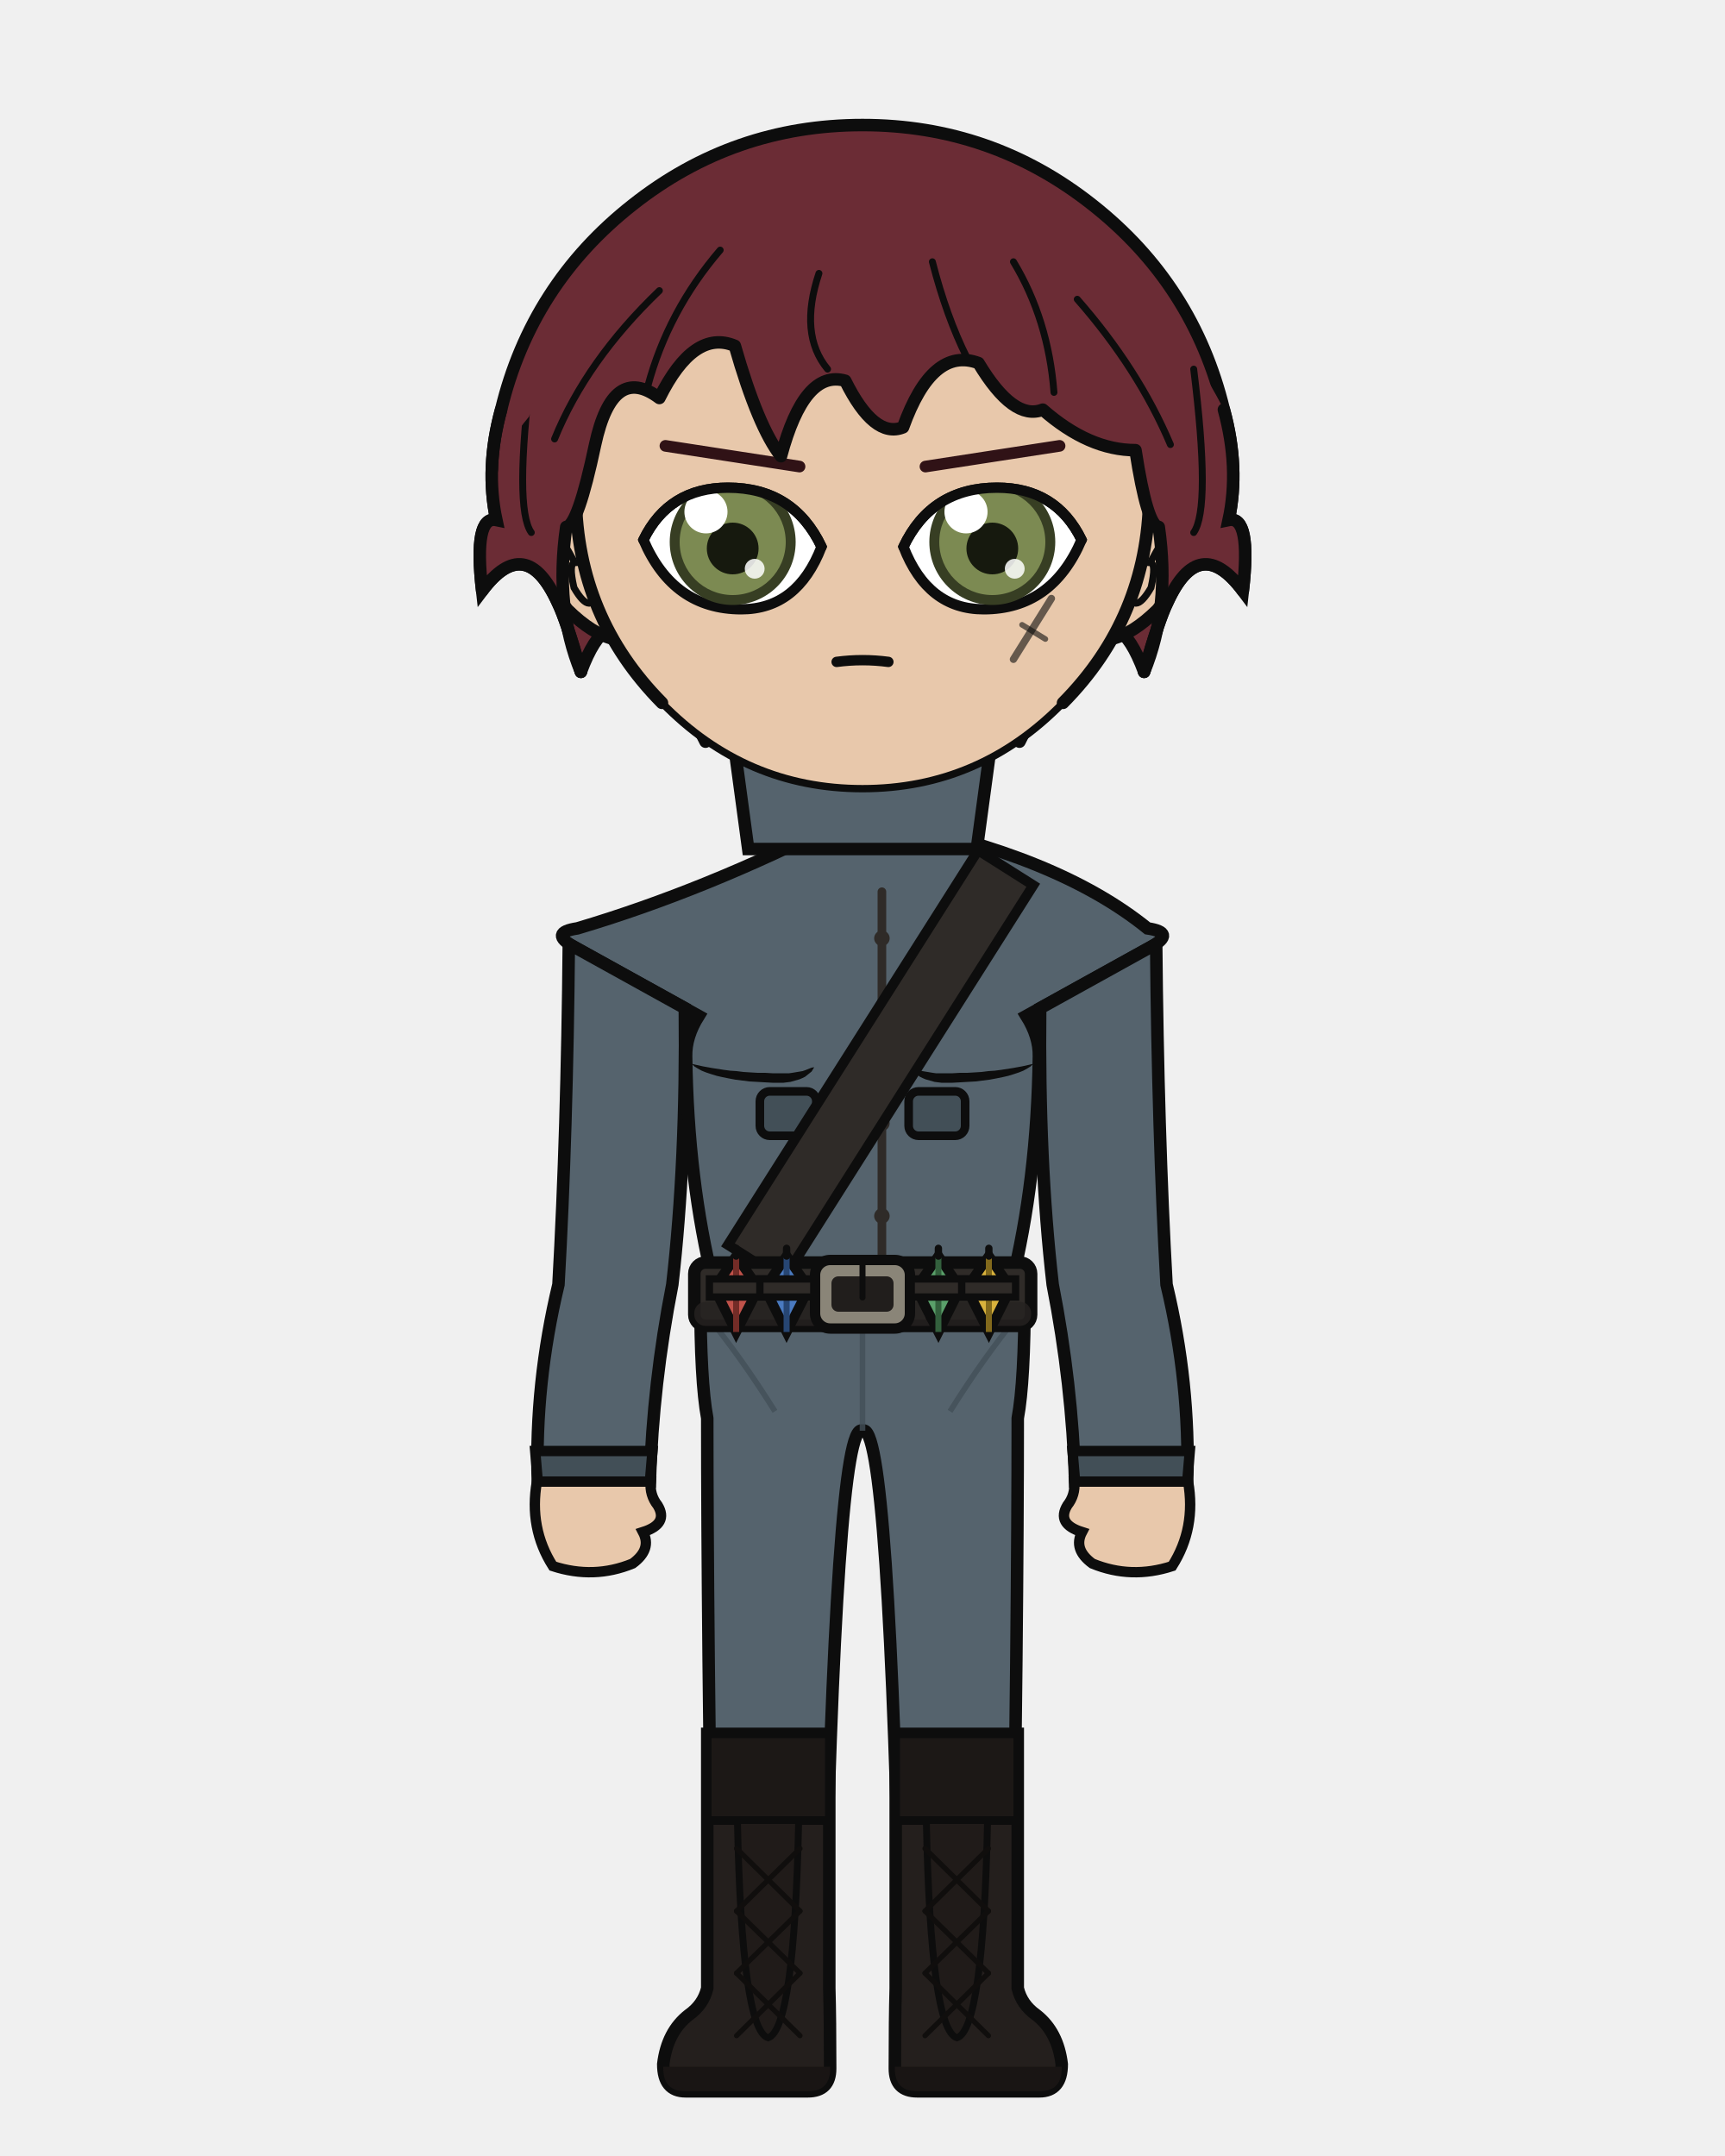
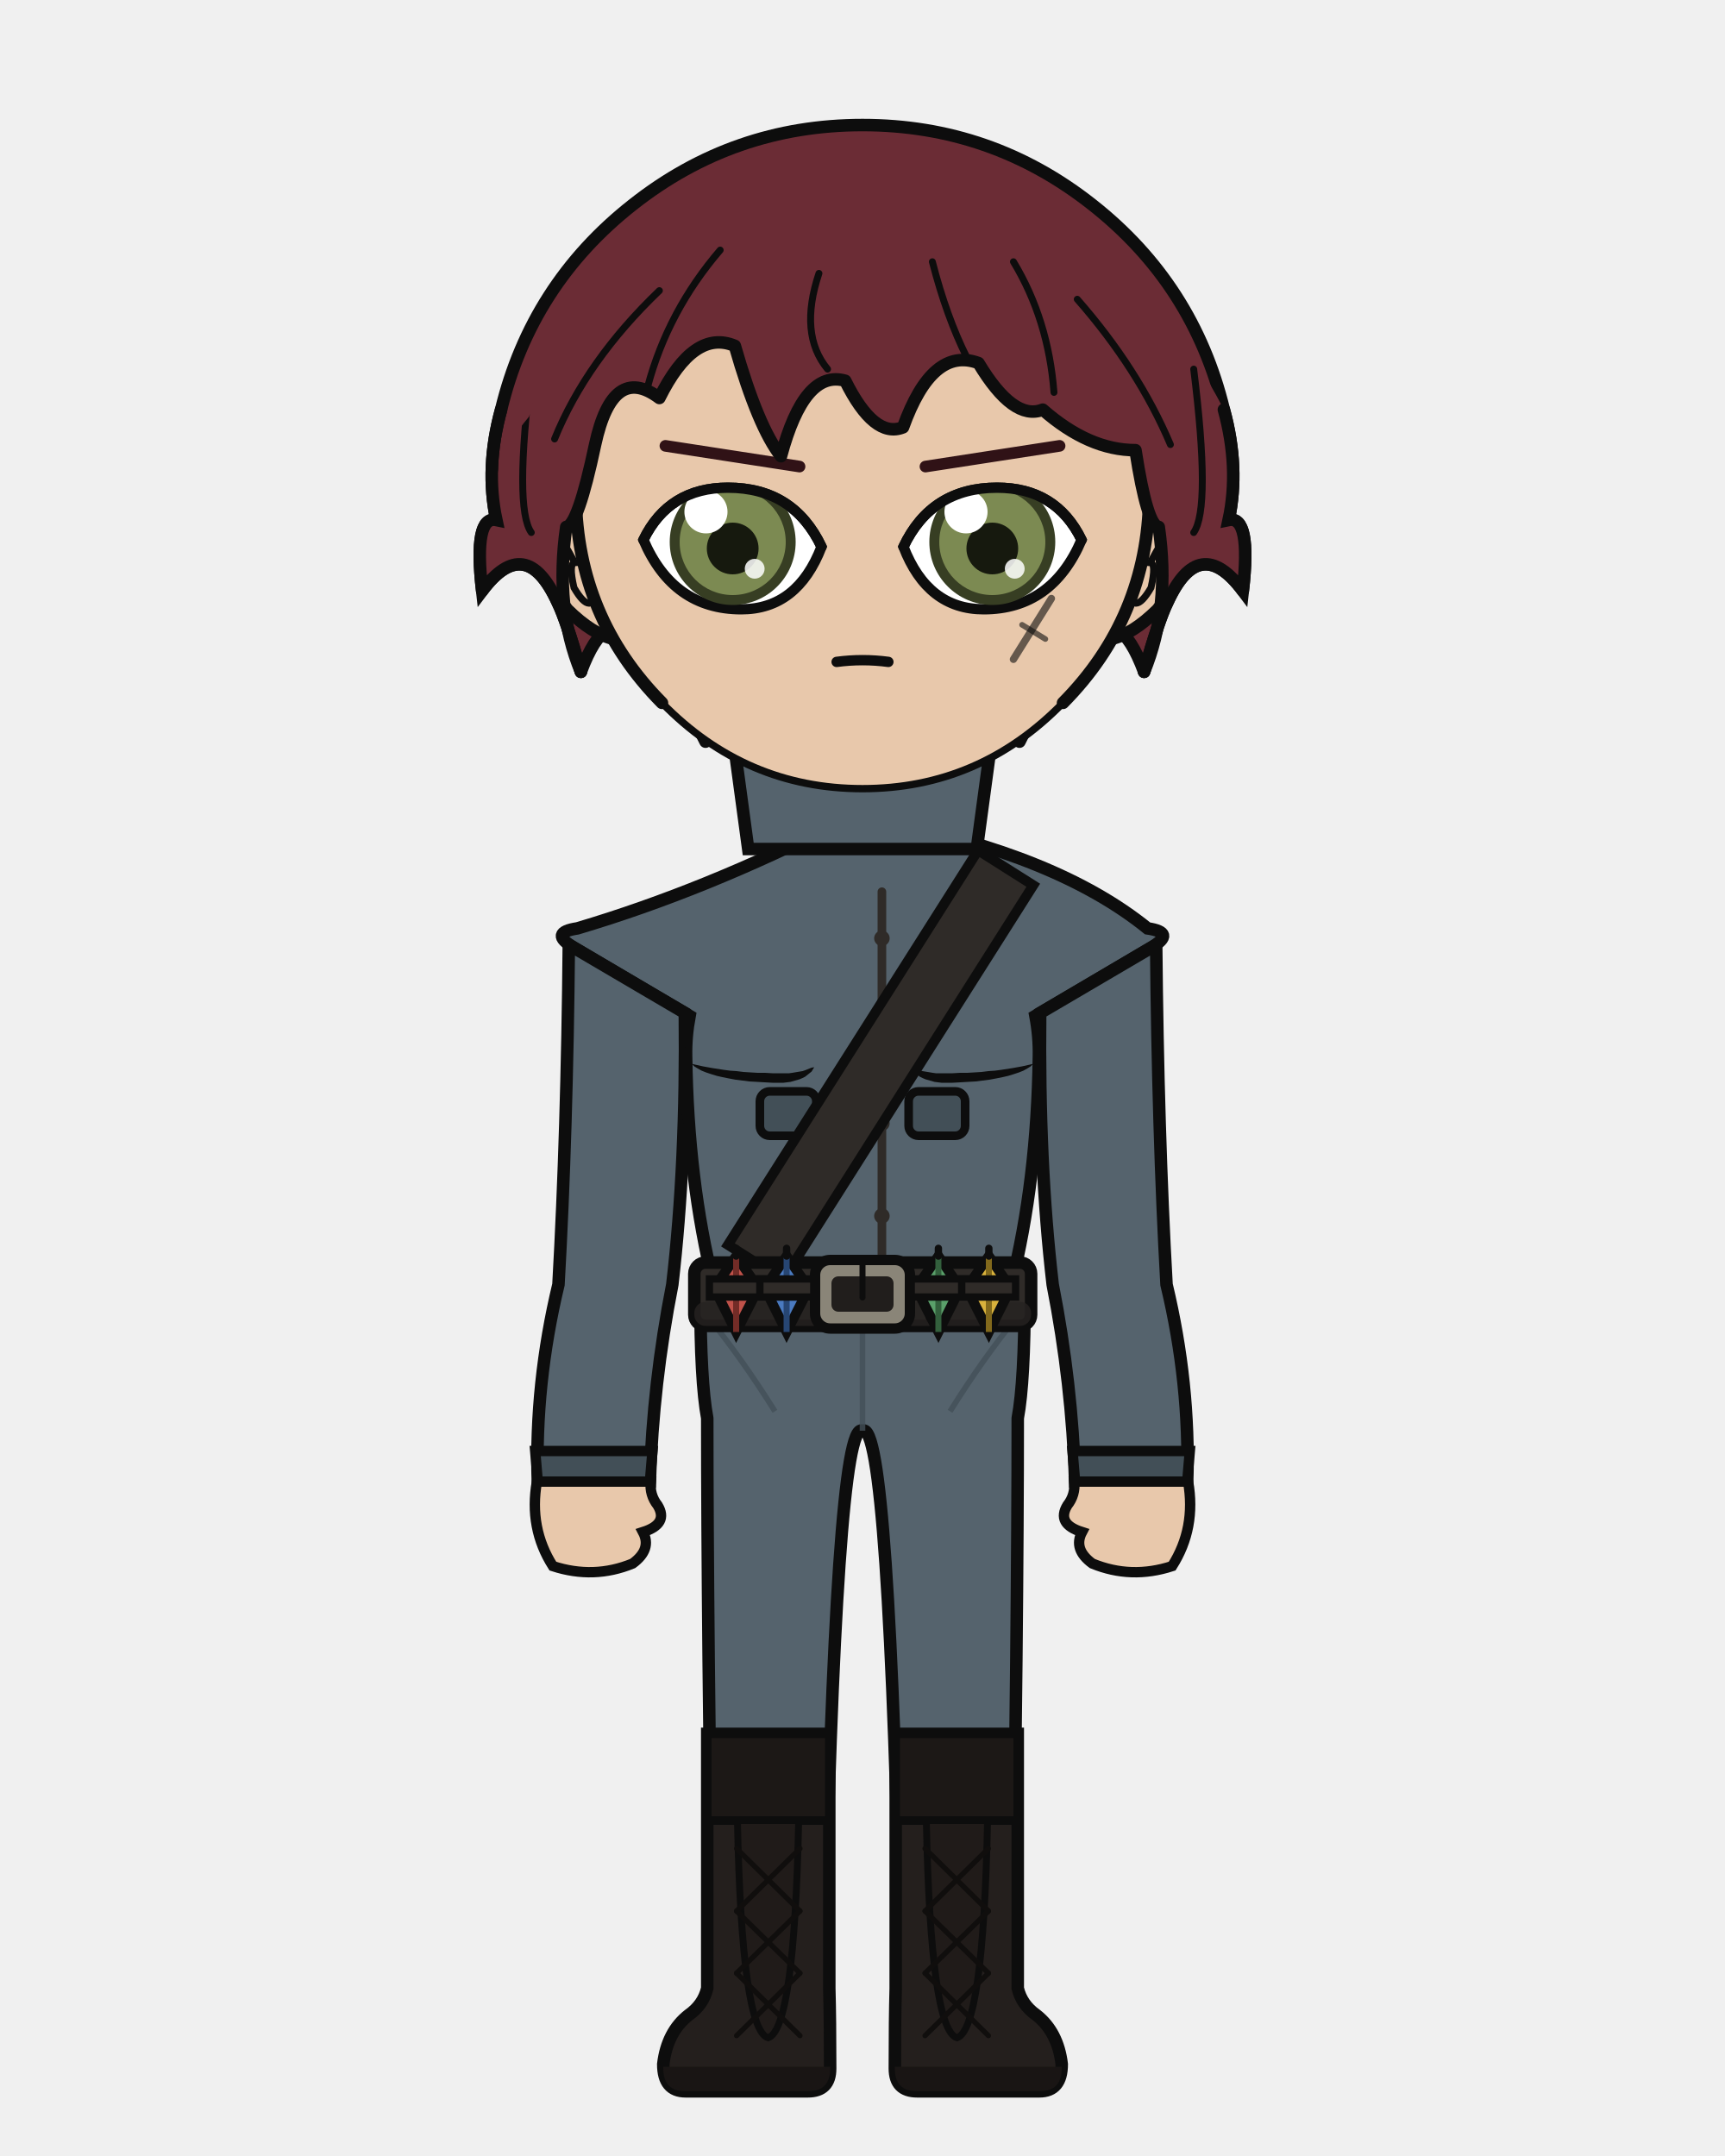
<svg xmlns="http://www.w3.org/2000/svg" width="400" height="500" viewBox="0 0 400 500">
  <defs>
    <clipPath id="hair-front">
      <path d="M 134.7 155.8 Q 128.6 141.0 131.3 122.2 Q 134.0 122.0 138.0 103.1 Q 142.1 84.2 152.9 92.3 Q 160.9 76.2 170.4 80.2 Q 175.8 99.1 181.1 105.8 Q 186.5 85.6 196.0 88.3 Q 202.7 101.8 209.4 99.1 Q 216.2 80.2 226.9 84.2 Q 235.0 97.7 241.8 95.0 Q 252.5 104.4 263.3 104.4 Q 266.0 122.0 268.7 122.2 Q 271.4 141.0 265.3 155.8 Q 268.7 143.7 270.7 139.7 Q 278.1 123.5 288.2 137.0 Q 290.2 119.5 284.9 120.6 Q 287.5 108.5 283.8 95.0 Q 270.8 69.8 249.2 52.8 Q 227.5 35.8 200.0 35.8 Q 172.5 35.8 150.8 52.8 Q 129.2 69.8 122.7 96.6 Q 112.5 108.5 115.1 120.6 Q 109.8 119.5 111.8 137.0 Q 121.9 123.5 129.3 139.7 Q 131.3 143.7 134.7 155.8 Z" />
    </clipPath>
  </defs>
  <path d="M 116.2 95.0 Q 123.2 66.0 146.7 47.5 Q 170.1 29.0 200.0 29.0 Q 229.9 29.0 253.3 47.5 Q 276.8 66.0 283.8 95.0 Q 287.5 108.5 284.9 120.6 Q 290.2 119.5 288.2 137.0 Q 278.1 123.5 270.7 139.7 Q 268.7 143.7 265.3 155.8 Q 259.3 139.7 252.5 149.1 Q 245.8 153.1 236.4 172.0 Q 220.2 153.1 200.0 157.2 Q 179.8 153.1 163.6 172.0 Q 154.2 153.1 147.5 149.1 Q 140.7 139.7 134.7 155.8 Q 131.3 143.7 129.3 139.7 Q 121.9 123.5 111.8 137.0 Q 109.8 119.5 115.1 120.6 Q 112.5 108.5 116.2 95.0 Z" fill="#6b2c35" />
  <path d="M 116.2 95.0 Q 123.2 66.0 146.7 47.5 Q 170.1 29.0 200.0 29.0 Q 229.9 29.0 253.3 47.5 Q 276.8 66.0 283.8 95.0 Q 287.5 108.5 284.9 120.6 Q 290.2 119.5 288.2 137.0 Q 278.1 123.5 270.7 139.7 Q 268.7 143.7 265.3 155.8 Q 259.3 139.7 252.5 149.1 Q 245.8 153.1 236.4 172.0 Q 220.2 153.1 200.0 157.2 Q 179.8 153.1 163.6 172.0 Q 154.2 153.1 147.5 149.1 Q 140.7 139.7 134.7 155.8 Q 131.3 143.7 129.3 139.7 Q 121.9 123.5 111.8 137.0 Q 109.8 119.5 115.1 120.6 Q 112.5 108.5 116.2 95.0 Z" fill="none" stroke="#0d0d0d" stroke-width="2.9" stroke-linecap="round" stroke-linejoin="round" />
-   <path d="M 181.9 199.2 Q 168.1 215.1 136.2 224.9 L 166.3 235.6 Q 163.4 240.4 163.4 245.0 Q 163.5 247.9 166.5 250.9 Q 167.1 276.3 169.8 297.9 Q 169.8 296.7 169.8 295.8 L 230.2 295.8 Q 230.2 296.7 230.2 297.9 Q 232.9 276.3 233.5 250.9 Q 236.5 247.9 236.6 245.0 Q 236.6 240.4 233.7 235.6 L 263.8 224.9 Q 239.5 206.9 218.1 199.2 Z" fill="#e8c8ab" stroke="#0d0d0d" stroke-width="2.9" />
+   <path d="M 181.9 199.2 Q 168.1 215.1 136.2 224.9 L 164.2 235.6 Q 163.4 240.4 163.4 245.0 Q 163.5 247.9 166.5 250.9 Q 167.1 276.3 169.8 297.9 Q 169.8 296.7 169.8 295.8 L 230.2 295.8 Q 230.2 296.7 230.2 297.9 Q 232.9 276.3 233.5 250.9 Q 236.5 247.9 236.6 245.0 Q 236.6 240.4 235.8 235.6 L 263.8 224.9 Q 239.5 206.9 218.1 199.2 Z" fill="#e8c8ab" stroke="#0d0d0d" stroke-width="2.9" />
  <rect x="181.9" y="172.5" width="36.3" height="38.0" rx="12.7" fill="#e8c8ab" />
  <line x1="181.9" y1="172.5" x2="181.9" y2="210.5" stroke="#0d0d0d" stroke-width="2.9" />
  <line x1="218.1" y1="172.5" x2="218.1" y2="210.5" stroke="#0d0d0d" stroke-width="2.9" />
  <path d="M 162.4 300.1 L 237.6 300.1 Q 237.6 320.3 236.0 328.9 Q 236.0 375.2 234.7 461.1 L 209.0 461.1 Q 206.2 328.9 200.0 331.8 Q 193.8 328.9 191.0 461.1 L 165.3 461.1 Q 164.0 375.2 164.0 328.9 Q 162.4 320.3 162.4 300.1 Z" fill="#55636d" stroke="#0d0d0d" stroke-width="2.9" stroke-linejoin="round" />
  <line x1="200.0" y1="303.9" x2="200.0" y2="331.8" stroke="#424f57" stroke-width="1.3" opacity="0.8" />
  <path d="M 164.0 305.2 Q 171.8 314.7 179.7 327.3" fill="none" stroke="#424f57" stroke-width="1.3" opacity="0.8" />
  <path d="M 236.0 305.2 Q 228.2 314.7 220.3 327.3" fill="none" stroke="#424f57" stroke-width="1.3" opacity="0.8" />
  <path d="M 192.3 402.1 L 192.3 461.1 Q 192.5 468.3 192.5 479.7 Q 192.5 485.0 187.3 485.0 L 159.0 485.0 Q 153.8 485.0 153.8 478.7 Q 154.7 471.2 159.7 467.3 Q 163.1 464.9 164.0 461.1 L 164.0 402.1 Z" fill="#241f1d" stroke="#0d0d0d" stroke-width="2.9" />
  <path d="M 192.5 479.3 L 153.8 479.3 L 153.8 479.7 Q 153.8 485.0 159.0 485.0 L 187.3 485.0 Q 192.5 485.0 192.5 479.7 Z" fill="#191514" />
  <rect x="164.0" y="402.1" width="28.3" height="20.1" fill="#1c1816" stroke="#0d0d0d" stroke-width="2.0" />
  <path d="M 171.0 422.2 L 185.2 422.2 Q 184.2 470.7 178.1 472.6 Q 172.0 470.7 171.0 422.2 Z" fill="#201b19" stroke="#0d0d0d" stroke-width="1.6" />
  <line x1="185.5" y1="428.7" x2="170.8" y2="443.2" stroke="#100e0d" stroke-width="1.2" stroke-linecap="round" />
  <line x1="170.8" y1="428.7" x2="185.5" y2="443.2" stroke="#100e0d" stroke-width="1.2" stroke-linecap="round" />
  <line x1="185.5" y1="443.2" x2="170.8" y2="457.6" stroke="#100e0d" stroke-width="1.2" stroke-linecap="round" />
  <line x1="170.8" y1="443.2" x2="185.5" y2="457.6" stroke="#100e0d" stroke-width="1.2" stroke-linecap="round" />
  <line x1="185.5" y1="457.6" x2="170.8" y2="472.1" stroke="#100e0d" stroke-width="1.2" stroke-linecap="round" />
  <line x1="170.8" y1="457.6" x2="185.5" y2="472.1" stroke="#100e0d" stroke-width="1.2" stroke-linecap="round" />
  <path d="M 207.7 402.1 L 207.7 461.1 Q 207.5 468.3 207.5 479.7 Q 207.5 485.0 212.7 485.0 L 241.0 485.0 Q 246.2 485.0 246.2 478.7 Q 245.3 471.2 240.3 467.3 Q 236.9 464.9 236.0 461.1 L 236.0 402.1 Z" fill="#241f1d" stroke="#0d0d0d" stroke-width="2.9" />
  <path d="M 207.5 479.3 L 246.2 479.3 L 246.2 479.7 Q 246.2 485.0 241.0 485.0 L 212.7 485.0 Q 207.5 485.0 207.5 479.7 Z" fill="#191514" />
  <rect x="207.7" y="402.1" width="28.3" height="20.1" fill="#1c1816" stroke="#0d0d0d" stroke-width="2.0" />
  <path d="M 214.8 422.2 L 229.0 422.2 Q 228.0 470.7 221.9 472.6 Q 215.8 470.7 214.8 422.2 Z" fill="#201b19" stroke="#0d0d0d" stroke-width="1.6" />
  <line x1="229.2" y1="428.7" x2="214.5" y2="443.2" stroke="#100e0d" stroke-width="1.2" stroke-linecap="round" />
  <line x1="214.5" y1="428.7" x2="229.2" y2="443.2" stroke="#100e0d" stroke-width="1.2" stroke-linecap="round" />
  <line x1="229.2" y1="443.2" x2="214.5" y2="457.6" stroke="#100e0d" stroke-width="1.2" stroke-linecap="round" />
  <line x1="214.5" y1="443.2" x2="229.2" y2="457.6" stroke="#100e0d" stroke-width="1.2" stroke-linecap="round" />
  <line x1="229.2" y1="457.6" x2="214.5" y2="472.1" stroke="#100e0d" stroke-width="1.2" stroke-linecap="round" />
  <line x1="214.5" y1="457.6" x2="229.2" y2="472.1" stroke="#100e0d" stroke-width="1.2" stroke-linecap="round" />
-   <path d="M 194.9 190.5 Q 163.6 206.5 133.9 215.3 Q 127.2 216.3 133.1 219.6 L 162.0 235.6 Q 159.0 240.4 159.1 245.0 Q 159.5 273.8 165.5 297.9 Q 165.2 299.1 165.2 300.1 L 234.8 300.1 Q 234.8 299.1 234.5 297.9 Q 240.5 273.8 240.9 245.0 Q 241.0 240.4 238.0 235.6 L 266.9 219.6 Q 272.8 216.3 266.1 215.3 Q 245.1 198.3 205.1 190.5 L 200.0 195.6 Z" fill="#55636d" stroke="#0d0d0d" stroke-width="2.9" />
+   <path d="M 194.9 190.5 Q 163.6 206.5 133.9 215.3 Q 127.2 216.3 133.0 219.7 L 159.9 235.6 Q 159.0 240.4 159.1 245.0 Q 159.5 273.8 165.5 297.9 Q 165.2 299.1 165.2 300.1 L 234.8 300.1 Q 234.8 299.1 234.5 297.9 Q 240.5 273.8 240.9 245.0 Q 241.0 240.4 240.1 235.6 L 267.0 219.7 Q 272.8 216.3 266.1 215.3 Q 245.1 198.3 205.1 190.5 L 200.0 195.6 Z" fill="#55636d" stroke="#0d0d0d" stroke-width="2.9" />
  <path d="M 160.4 246.7 L 161.2 246.9 L 162.1 247.1 L 163.0 247.3 L 164.1 247.5 L 165.2 247.7 L 166.5 247.9 L 167.8 248.1 L 169.3 248.3 L 170.8 248.4 L 172.4 248.6 L 174.0 248.7 L 175.7 248.8 L 177.4 248.8 L 179.1 248.9 L 180.9 248.9 L 181.7 248.9 L 182.3 248.9 L 183.0 248.9 L 183.7 248.8 L 184.3 248.7 L 184.9 248.6 L 185.5 248.5 L 186.1 248.4 L 186.7 248.2 L 187.2 248.0 L 187.7 247.8 L 188.2 247.6 L 188.8 247.5 L 188.8 247.5 L 188.5 248.0 L 188.2 248.5 L 187.7 248.9 L 187.2 249.3 L 186.7 249.7 L 186.1 250.0 L 185.4 250.3 L 184.7 250.5 L 184.0 250.7 L 183.3 250.9 L 182.5 251.0 L 181.7 251.1 L 180.9 251.1 L 179.1 251.1 L 177.3 251.0 L 175.6 250.9 L 173.8 250.8 L 172.2 250.6 L 170.6 250.4 L 169.0 250.1 L 167.5 249.8 L 166.2 249.5 L 164.9 249.1 L 163.7 248.7 L 162.7 248.3 L 161.8 247.8 L 161.0 247.3 L 160.4 246.7 Z" fill="#0d0d0d" stroke="none" />
  <path d="M 239.6 246.7 L 238.8 246.9 L 237.9 247.1 L 237.0 247.3 L 235.9 247.5 L 234.8 247.7 L 233.5 247.9 L 232.2 248.1 L 230.7 248.3 L 229.2 248.4 L 227.6 248.6 L 226.0 248.7 L 224.3 248.8 L 222.6 248.8 L 220.9 248.9 L 219.1 248.9 L 218.3 248.9 L 217.7 248.9 L 217.0 248.9 L 216.3 248.8 L 215.7 248.7 L 215.1 248.6 L 214.5 248.5 L 213.9 248.4 L 213.3 248.2 L 212.8 248.0 L 212.3 247.8 L 211.8 247.6 L 211.2 247.5 L 211.2 247.5 L 211.5 248.0 L 211.8 248.5 L 212.3 248.9 L 212.8 249.3 L 213.3 249.7 L 213.9 250.0 L 214.6 250.3 L 215.3 250.5 L 216.0 250.7 L 216.7 250.9 L 217.5 251.0 L 218.3 251.1 L 219.1 251.1 L 220.9 251.1 L 222.7 251.0 L 224.4 250.9 L 226.2 250.8 L 227.8 250.6 L 229.4 250.4 L 231.0 250.1 L 232.5 249.8 L 233.8 249.5 L 235.1 249.1 L 236.3 248.7 L 237.3 248.3 L 238.2 247.8 L 239.0 247.3 L 239.6 246.7 Z" fill="#0d0d0d" stroke="none" />
  <path d="M 204.5 206.8 L 204.5 292.8" fill="none" stroke="#2f2b28" stroke-width="2.0" stroke-linecap="round" />
  <circle cx="204.5" cy="217.6" r="1.8" fill="#2f2b28" />
  <circle cx="204.5" cy="239.1" r="1.8" fill="#2f2b28" />
  <circle cx="204.5" cy="260.5" r="1.8" fill="#2f2b28" />
  <circle cx="204.5" cy="282.0" r="1.8" fill="#2f2b28" />
  <rect x="176.2" y="253.1" width="13.1" height="10.3" rx="2.3" fill="#424f57" stroke="#0d0d0d" stroke-width="2.0" />
  <rect x="210.7" y="253.1" width="13.1" height="10.3" rx="2.3" fill="#424f57" stroke="#0d0d0d" stroke-width="2.0" />
  <path d="M 226.8 197.2 L 168.8 288.7 L 181.6 296.8 L 239.6 205.3 Z" fill="#2f2b28" stroke="#0d0d0d" stroke-width="2.3" />
  <rect x="161.0" y="292.8" width="78.1" height="14.7" rx="2.6" fill="#2f2b28" stroke="#0d0d0d" stroke-width="2.9" />
  <rect x="161.0" y="301.9" width="78.1" height="5.6" rx="2.6" fill="#262220" opacity="0.8" />
  <rect x="189.0" y="292.2" width="22.0" height="15.9" rx="3.5" fill="#8a8578" stroke="#0d0d0d" stroke-width="2.4" />
  <rect x="192.8" y="296.0" width="14.4" height="8.2" rx="1.6" fill="#211e1c" />
  <line x1="200.0" y1="292.2" x2="200.0" y2="300.9" stroke="#0d0d0d" stroke-width="1.4" stroke-linecap="round" />
  <rect x="215.4" y="293.9" width="3.2" height="12.3" rx="1.0" fill="#211e1c" stroke="#0d0d0d" stroke-width="1.6" />
  <path d="M 170.7 291.3 L 175.9 298.7 L 170.7 308.9 L 165.6 298.7 Z" fill="#c0524a" stroke="#0d0d0d" stroke-width="2.3" />
  <line x1="170.7" y1="291.3" x2="170.7" y2="308.9" stroke="#732c27" stroke-width="1.4" />
  <line x1="170.7" y1="289.5" x2="170.7" y2="291.3" stroke="#0d0d0d" stroke-width="1.7" stroke-linecap="round" />
  <rect x="164.5" y="296.6" width="12.5" height="4.2" fill="#2f2b28" stroke="#0d0d0d" stroke-width="1.7" />
  <path d="M 182.4 291.3 L 187.6 298.7 L 182.4 308.9 L 177.3 298.7 Z" fill="#4a7ac0" stroke="#0d0d0d" stroke-width="2.3" />
  <line x1="182.4" y1="291.3" x2="182.4" y2="308.9" stroke="#274673" stroke-width="1.4" />
  <line x1="182.4" y1="289.5" x2="182.4" y2="291.3" stroke="#0d0d0d" stroke-width="1.7" stroke-linecap="round" />
  <rect x="176.2" y="296.6" width="12.5" height="4.2" fill="#2f2b28" stroke="#0d0d0d" stroke-width="1.7" />
  <path d="M 217.6 291.3 L 222.7 298.7 L 217.6 308.9 L 212.4 298.7 Z" fill="#5aa06a" stroke="#0d0d0d" stroke-width="2.3" />
  <line x1="217.6" y1="291.3" x2="217.6" y2="308.9" stroke="#33603d" stroke-width="1.4" />
  <line x1="217.6" y1="289.5" x2="217.6" y2="291.3" stroke="#0d0d0d" stroke-width="1.7" stroke-linecap="round" />
  <rect x="211.3" y="296.6" width="12.5" height="4.2" fill="#2f2b28" stroke="#0d0d0d" stroke-width="1.7" />
  <path d="M 229.3 291.3 L 234.4 298.7 L 229.3 308.9 L 224.1 298.7 Z" fill="#d9b23c" stroke="#0d0d0d" stroke-width="2.3" />
  <line x1="229.3" y1="291.3" x2="229.3" y2="308.9" stroke="#82691c" stroke-width="1.4" />
  <line x1="229.3" y1="289.5" x2="229.3" y2="291.3" stroke="#0d0d0d" stroke-width="1.7" stroke-linecap="round" />
  <rect x="223.0" y="296.6" width="12.5" height="4.2" fill="#2f2b28" stroke="#0d0d0d" stroke-width="1.7" />
-   <path d="M 158.8 233.8 L 131.9 218.9 Q 131.5 262.4 129.5 297.9 Q 124.0 320.8 124.7 343.6 L 150.7 343.6 Q 151.4 320.8 155.9 297.9 Q 159.2 269.1 158.8 233.8 Z" fill="#55636d" stroke="#0d0d0d" stroke-width="2.9" />
+   <path d="M 158.8 234.9 L 131.9 219.1 Q 131.5 262.4 129.5 297.9 Q 124.0 320.8 124.7 343.6 L 150.7 343.6 Q 151.4 320.8 155.9 297.9 Q 159.2 269.6 158.8 234.9 Z" fill="#55636d" stroke="#0d0d0d" stroke-width="2.9" />
  <path d="M 124.1 336.5 L 151.3 336.5 L 150.7 343.6 L 124.7 343.6 Z" fill="#424f57" stroke="#0d0d0d" stroke-width="2.4" />
  <path d="M 124.5 343.6 Q 122.6 354.4 128.2 363.2 Q 137.7 366.3 146.7 362.6 Q 151.2 359.3 149.1 355.3 Q 155.1 353.4 152.5 349.1 Q 150.6 346.7 150.9 343.6 Z" fill="#e8c8ab" stroke="#0d0d0d" stroke-width="2.4" />
-   <path d="M 241.2 233.8 L 268.1 218.9 Q 268.5 262.4 270.5 297.9 Q 276.0 320.8 275.3 343.6 L 249.3 343.6 Q 248.6 320.8 244.1 297.9 Q 240.8 269.1 241.2 233.8 Z" fill="#55636d" stroke="#0d0d0d" stroke-width="2.9" />
+   <path d="M 241.2 234.9 L 268.1 219.1 Q 268.5 262.4 270.5 297.9 Q 276.0 320.8 275.3 343.6 L 249.3 343.6 Q 248.6 320.8 244.1 297.9 Q 240.8 269.6 241.2 234.9 Z" fill="#55636d" stroke="#0d0d0d" stroke-width="2.9" />
  <path d="M 248.7 336.5 L 275.9 336.5 L 275.3 343.6 L 249.3 343.6 Z" fill="#424f57" stroke="#0d0d0d" stroke-width="2.4" />
  <path d="M 275.5 343.6 Q 277.4 354.4 271.8 363.2 Q 262.3 366.3 253.3 362.6 Q 248.8 359.3 250.9 355.3 Q 244.9 353.4 247.5 349.1 Q 249.4 346.7 249.1 343.6 Z" fill="#e8c8ab" stroke="#0d0d0d" stroke-width="2.4" />
  <defs>
-     <mask id="bust-4987c94881" maskUnits="userSpaceOnUse" x="0" y="0" width="400" height="500">
-       <path d="M 162.0 235.6 Q 159.0 240.4 159.1 245.0 Q 159.5 273.8 165.5 297.9 L 168.4 297.9 Q 164.9 269.9 164.9 235.6 Z M 238.0 235.6 Q 241.0 240.4 240.9 245.0 Q 240.5 273.8 234.5 297.9 L 231.6 297.9 Q 235.1 269.9 235.1 235.6 Z" fill="white" />
+     <mask id="bust-c3304e0aa9" maskUnits="userSpaceOnUse" x="0" y="0" width="400" height="500">
+       <path d="M 159.9 235.6 Q 159.0 240.4 159.1 245.0 Q 159.5 273.8 165.5 297.9 L 168.4 297.9 Q 164.9 269.9 164.9 235.6 Z M 240.1 235.6 Q 241.0 240.4 240.9 245.0 Q 240.5 273.8 234.5 297.9 L 231.6 297.9 Q 235.1 269.9 235.1 235.6 Z" fill="white" />
    </mask>
-     <clipPath id="bust-arms-e57857b7d4">
-       <path d="M 158.8 233.8 L 131.9 218.9 Q 131.5 262.4 129.5 297.9 Q 124.0 320.8 124.7 343.6 L 150.7 343.6 Q 151.4 320.8 155.9 297.9 Q 159.2 269.1 158.8 233.8 Z" />
-       <path d="M 241.2 233.8 L 268.1 218.9 Q 268.5 262.4 270.5 297.9 Q 276.0 320.8 275.3 343.6 L 249.3 343.6 Q 248.6 320.8 244.1 297.9 Q 240.8 269.1 241.2 233.8 Z" />
+     <clipPath id="bust-arms-40ae65443d">
+       <path d="M 158.8 234.9 L 131.9 219.1 Q 131.5 262.4 129.5 297.9 Q 124.0 320.8 124.7 343.6 L 150.7 343.6 Q 151.4 320.8 155.9 297.9 Q 159.2 269.6 158.8 234.9 Z" />
+       <path d="M 241.2 234.9 L 268.1 219.1 Q 268.5 262.4 270.5 297.9 Q 276.0 320.8 275.3 343.6 L 249.3 343.6 Q 248.6 320.8 244.1 297.9 Q 240.8 269.6 241.2 234.9 Z" />
    </clipPath>
  </defs>
-   <g mask="url(#bust-4987c94881)">
-     <path d="M 194.9 190.5 Q 163.6 206.5 133.9 215.3 Q 127.2 216.3 133.1 219.6 L 162.0 235.6 Q 159.0 240.4 159.1 245.0 Q 159.5 273.8 165.5 297.9 Q 165.2 299.1 165.2 300.1 L 234.8 300.1 Q 234.8 299.1 234.5 297.9 Q 240.5 273.8 240.9 245.0 Q 241.0 240.4 238.0 235.6 L 266.9 219.6 Q 272.8 216.3 266.1 215.3 Q 245.1 198.3 205.1 190.5 L 200.0 195.6 Z" fill="#55636d" stroke="#0d0d0d" stroke-width="2.9" />
+   <g mask="url(#bust-c3304e0aa9)">
+     <path d="M 194.9 190.5 Q 163.6 206.5 133.9 215.3 Q 127.2 216.3 133.0 219.7 L 159.9 235.6 Q 159.0 240.4 159.1 245.0 Q 159.5 273.8 165.5 297.9 Q 165.2 299.1 165.2 300.1 L 234.8 300.1 Q 234.8 299.1 234.5 297.9 Q 240.5 273.8 240.9 245.0 Q 241.0 240.4 240.1 235.6 L 267.0 219.7 Q 272.8 216.3 266.1 215.3 Q 245.1 198.3 205.1 190.5 L 200.0 195.6 Z" fill="#55636d" stroke="#0d0d0d" stroke-width="2.9" />
    <path d="M 160.4 246.7 L 161.2 246.9 L 162.1 247.1 L 163.0 247.3 L 164.1 247.5 L 165.2 247.7 L 166.5 247.9 L 167.8 248.1 L 169.3 248.3 L 170.8 248.4 L 172.4 248.6 L 174.0 248.7 L 175.7 248.8 L 177.4 248.8 L 179.1 248.9 L 180.9 248.9 L 181.7 248.9 L 182.3 248.9 L 183.0 248.9 L 183.7 248.8 L 184.3 248.7 L 184.9 248.6 L 185.5 248.5 L 186.1 248.4 L 186.7 248.2 L 187.2 248.0 L 187.7 247.8 L 188.2 247.6 L 188.8 247.5 L 188.8 247.5 L 188.5 248.0 L 188.2 248.5 L 187.7 248.9 L 187.2 249.3 L 186.7 249.7 L 186.1 250.0 L 185.4 250.3 L 184.7 250.5 L 184.0 250.7 L 183.3 250.9 L 182.5 251.0 L 181.7 251.1 L 180.9 251.1 L 179.1 251.1 L 177.3 251.0 L 175.6 250.9 L 173.8 250.8 L 172.2 250.6 L 170.6 250.4 L 169.0 250.1 L 167.5 249.8 L 166.2 249.5 L 164.9 249.1 L 163.7 248.7 L 162.7 248.3 L 161.8 247.8 L 161.0 247.3 L 160.4 246.7 Z" fill="#0d0d0d" stroke="none" />
    <path d="M 239.6 246.7 L 238.8 246.9 L 237.9 247.1 L 237.0 247.3 L 235.9 247.5 L 234.8 247.7 L 233.5 247.9 L 232.2 248.1 L 230.7 248.3 L 229.2 248.4 L 227.6 248.6 L 226.0 248.7 L 224.3 248.8 L 222.6 248.8 L 220.9 248.9 L 219.1 248.9 L 218.3 248.9 L 217.7 248.9 L 217.0 248.9 L 216.3 248.8 L 215.7 248.7 L 215.1 248.6 L 214.5 248.5 L 213.9 248.4 L 213.3 248.2 L 212.8 248.0 L 212.3 247.8 L 211.8 247.6 L 211.2 247.5 L 211.2 247.5 L 211.5 248.0 L 211.8 248.5 L 212.3 248.9 L 212.8 249.3 L 213.3 249.7 L 213.9 250.0 L 214.6 250.3 L 215.3 250.5 L 216.0 250.7 L 216.7 250.9 L 217.5 251.0 L 218.3 251.1 L 219.1 251.1 L 220.9 251.1 L 222.7 251.0 L 224.4 250.9 L 226.2 250.8 L 227.8 250.6 L 229.4 250.4 L 231.0 250.1 L 232.5 249.8 L 233.8 249.5 L 235.1 249.1 L 236.3 248.7 L 237.3 248.3 L 238.2 247.8 L 239.0 247.3 L 239.6 246.7 Z" fill="#0d0d0d" stroke="none" />
    <path d="M 204.5 206.8 L 204.5 292.8" fill="none" stroke="#2f2b28" stroke-width="2.0" stroke-linecap="round" />
    <circle cx="204.5" cy="217.6" r="1.8" fill="#2f2b28" />
    <circle cx="204.5" cy="239.1" r="1.8" fill="#2f2b28" />
    <circle cx="204.5" cy="260.5" r="1.8" fill="#2f2b28" />
    <circle cx="204.5" cy="282.0" r="1.8" fill="#2f2b28" />
    <rect x="176.2" y="253.1" width="13.1" height="10.3" rx="2.3" fill="#424f57" stroke="#0d0d0d" stroke-width="2.0" />
    <rect x="210.7" y="253.1" width="13.1" height="10.3" rx="2.3" fill="#424f57" stroke="#0d0d0d" stroke-width="2.0" />
    <path d="M 226.8 197.2 L 168.8 288.7 L 181.6 296.8 L 239.6 205.3 Z" fill="#2f2b28" stroke="#0d0d0d" stroke-width="2.3" />
    <rect x="161.0" y="292.8" width="78.1" height="14.7" rx="2.6" fill="#2f2b28" stroke="#0d0d0d" stroke-width="2.9" />
    <rect x="161.0" y="301.9" width="78.1" height="5.6" rx="2.6" fill="#262220" opacity="0.8" />
    <rect x="189.0" y="292.2" width="22.0" height="15.9" rx="3.5" fill="#8a8578" stroke="#0d0d0d" stroke-width="2.4" />
    <rect x="192.8" y="296.0" width="14.4" height="8.2" rx="1.6" fill="#211e1c" />
    <line x1="200.0" y1="292.2" x2="200.0" y2="300.9" stroke="#0d0d0d" stroke-width="1.4" stroke-linecap="round" />
    <rect x="215.4" y="293.9" width="3.2" height="12.3" rx="1.0" fill="#211e1c" stroke="#0d0d0d" stroke-width="1.6" />
    <path d="M 170.7 291.3 L 175.9 298.7 L 170.7 308.9 L 165.6 298.7 Z" fill="#c0524a" stroke="#0d0d0d" stroke-width="2.3" />
    <line x1="170.7" y1="291.3" x2="170.7" y2="308.9" stroke="#732c27" stroke-width="1.4" />
    <line x1="170.7" y1="289.5" x2="170.7" y2="291.3" stroke="#0d0d0d" stroke-width="1.7" stroke-linecap="round" />
    <rect x="164.5" y="296.6" width="12.5" height="4.2" fill="#2f2b28" stroke="#0d0d0d" stroke-width="1.7" />
    <path d="M 182.4 291.3 L 187.6 298.7 L 182.4 308.9 L 177.3 298.7 Z" fill="#4a7ac0" stroke="#0d0d0d" stroke-width="2.3" />
    <line x1="182.4" y1="291.3" x2="182.4" y2="308.9" stroke="#274673" stroke-width="1.4" />
    <line x1="182.4" y1="289.5" x2="182.4" y2="291.3" stroke="#0d0d0d" stroke-width="1.7" stroke-linecap="round" />
    <rect x="176.2" y="296.6" width="12.5" height="4.2" fill="#2f2b28" stroke="#0d0d0d" stroke-width="1.7" />
    <path d="M 217.6 291.3 L 222.7 298.7 L 217.6 308.9 L 212.4 298.7 Z" fill="#5aa06a" stroke="#0d0d0d" stroke-width="2.3" />
    <line x1="217.6" y1="291.3" x2="217.6" y2="308.9" stroke="#33603d" stroke-width="1.4" />
    <line x1="217.6" y1="289.5" x2="217.6" y2="291.3" stroke="#0d0d0d" stroke-width="1.7" stroke-linecap="round" />
    <rect x="211.3" y="296.6" width="12.5" height="4.2" fill="#2f2b28" stroke="#0d0d0d" stroke-width="1.7" />
    <path d="M 229.3 291.3 L 234.4 298.7 L 229.3 308.9 L 224.1 298.7 Z" fill="#d9b23c" stroke="#0d0d0d" stroke-width="2.3" />
    <line x1="229.3" y1="291.3" x2="229.3" y2="308.9" stroke="#82691c" stroke-width="1.4" />
    <line x1="229.3" y1="289.5" x2="229.3" y2="291.3" stroke="#0d0d0d" stroke-width="1.7" stroke-linecap="round" />
    <rect x="223.0" y="296.6" width="12.5" height="4.2" fill="#2f2b28" stroke="#0d0d0d" stroke-width="1.7" />
  </g>
-   <path d="M 162.0 235.6 Q 159.0 240.4 159.1 245.0 Q 159.5 273.8 165.5 297.9  M 238.0 235.6 Q 241.0 240.4 240.9 245.0 Q 240.5 273.8 234.5 297.9 " fill="none" stroke="#0d0d0d" stroke-width="2.9" stroke-linecap="round" clip-path="url(#bust-arms-e57857b7d4)" />
+   <path d="M 159.9 235.6 Q 159.0 240.4 159.1 245.0 Q 159.5 273.8 165.5 297.9  M 240.1 235.6 Q 241.0 240.4 240.9 245.0 Q 240.5 273.8 234.5 297.9 " fill="none" stroke="#0d0d0d" stroke-width="2.9" stroke-linecap="round" clip-path="url(#bust-arms-40ae65443d)" />
  <path d="M 169.2 165.1 L 230.8 165.1 L 226.5 196.9 L 173.5 196.9 Z" fill="#55636d" stroke="#0d0d0d" stroke-width="2.9" />
  <path d="M 200.0 165.1 L 200.0 182.6" fill="none" stroke="#0d0d0d" stroke-width="2.0" />
  <path d="M 133.5 117.2 Q 129.6 117.5 127.2 121.4 Q 125.1 125.7 126.5 132.7 Q 128.6 137.7 131.6 141.4 Q 137.4 147.1 142.4 148.2 Z" fill="#e8c8ab" />
  <path d="M 133.5 117.2 Q 129.6 117.5 127.2 121.4 Q 125.1 125.7 126.5 132.7 Q 128.6 137.7 131.6 141.4 Q 137.4 147.1 142.4 148.2" fill="none" stroke="#0d0d0d" stroke-width="2.9" stroke-linecap="round" />
  <path d="M 128.5 129.8 Q 127.8 126.4 128.3 125.1 Q 129.1 124.3 130.3 125.3 Q 131.8 127.7 133.3 130.5 Q 131.8 130.6 133.1 136.3 Q 135.2 139.9 136.6 139.9" fill="none" stroke="#0d0d0d" stroke-width="1.6" stroke-linecap="round" />
  <path d="M 266.5 117.2 Q 270.4 117.5 272.8 121.4 Q 274.9 125.7 273.5 132.7 Q 271.4 137.7 268.4 141.4 Q 262.6 147.1 257.6 148.2 Z" fill="#e8c8ab" />
  <path d="M 266.5 117.2 Q 270.4 117.5 272.8 121.4 Q 274.9 125.7 273.5 132.7 Q 271.4 137.7 268.4 141.4 Q 262.6 147.1 257.6 148.2" fill="none" stroke="#0d0d0d" stroke-width="2.9" stroke-linecap="round" />
  <path d="M 271.5 129.8 Q 272.2 126.4 271.7 125.1 Q 270.9 124.3 269.7 125.3 Q 268.2 127.7 266.7 130.5 Q 268.2 130.6 266.9 136.3 Q 264.8 139.9 263.4 139.9" fill="none" stroke="#0d0d0d" stroke-width="1.6" stroke-linecap="round" />
  <path d="M 200.0 47.9 Q 227.6 47.9 247.1 67.6 Q 266.7 87.3 266.5 115.2 Q 266.1 143.2 246.5 163.0 Q 227.1 182.9 200.0 182.9 Q 172.9 182.9 153.5 163.0 Q 133.9 143.2 133.5 115.2 Q 133.3 87.3 152.9 67.6 Q 172.4 47.9 200.0 47.9 Z" fill="#e8c8ab" />
  <path d="M 153.5 163.0 Q 133.9 143.2 133.5 115.2 Q 133.3 87.3 152.9 67.6 Q 172.4 47.9 200.0 47.9 Q 227.6 47.9 247.1 67.6 Q 266.7 87.3 266.5 115.2 Q 266.1 143.2 246.5 163.0" fill="none" stroke="#0d0d0d" stroke-width="2.9" stroke-linecap="round" />
  <path d="M 246.5 163.0 Q 227.1 182.9 200.0 182.9 Q 172.9 182.9 153.5 163.0" fill="none" stroke="#0d0d0d" stroke-width="1.7" stroke-linecap="round" />
  <line x1="185.4" y1="108.2" x2="154.3" y2="103.4" stroke="#301216" stroke-width="2.7" stroke-linecap="round" />
  <defs>
    <clipPath id="eye-l">
      <path d="M 190.5 126.8 Q 184.0 113.1 168.8 113.1 Q 155.1 113.1 149.2 125.2 Q 156.1 141.3 171.9 141.3 Q 184.9 141.3 190.5 126.8 Z" />
    </clipPath>
  </defs>
  <path d="M 190.5 126.8 Q 184.0 113.1 168.8 113.1 Q 155.1 113.1 149.2 125.2 Q 156.1 141.3 171.9 141.3 Q 184.9 141.3 190.5 126.8 Z" fill="white" stroke="#0d0d0d" stroke-width="2.4" />
  <g clip-path="url(#eye-l)">
    <circle cx="169.9" cy="125.7" r="14.6" fill="#373e23" />
    <circle cx="169.9" cy="125.7" r="12.3" fill="#7c8a52" />
    <circle cx="169.9" cy="127.2" r="6.0" fill="#16190e" />
    <circle cx="163.7" cy="118.7" r="5.0" fill="white" />
    <circle cx="175.0" cy="131.9" r="2.3" fill="white" opacity="0.85" />
  </g>
  <path d="M 190.5 126.8 Q 184.0 113.1 168.8 113.1 Q 155.1 113.1 149.2 125.2" fill="none" stroke="#0d0d0d" stroke-width="2.4" stroke-linecap="round" />
  <line x1="214.6" y1="108.2" x2="245.7" y2="103.4" stroke="#301216" stroke-width="2.7" stroke-linecap="round" />
  <defs>
    <clipPath id="eye-r">
      <path d="M 209.5 126.8 Q 216.0 113.1 231.2 113.1 Q 244.9 113.1 250.8 125.2 Q 243.9 141.3 228.1 141.3 Q 215.1 141.3 209.5 126.8 Z" />
    </clipPath>
  </defs>
  <path d="M 209.5 126.8 Q 216.0 113.1 231.2 113.1 Q 244.9 113.1 250.8 125.2 Q 243.9 141.3 228.1 141.3 Q 215.1 141.3 209.5 126.8 Z" fill="white" stroke="#0d0d0d" stroke-width="2.4" />
  <g clip-path="url(#eye-r)">
    <circle cx="230.1" cy="125.7" r="14.6" fill="#373e23" />
    <circle cx="230.1" cy="125.7" r="12.3" fill="#7c8a52" />
    <circle cx="230.1" cy="127.2" r="6.0" fill="#16190e" />
    <circle cx="224.0" cy="118.7" r="5.0" fill="white" />
    <circle cx="235.3" cy="131.9" r="2.3" fill="white" opacity="0.85" />
  </g>
  <path d="M 209.5 126.8 Q 216.0 113.1 231.2 113.1 Q 244.9 113.1 250.8 125.2" fill="none" stroke="#0d0d0d" stroke-width="2.4" stroke-linecap="round" />
  <path d="M 194.0 153.5 Q 200.0 152.7 206.0 153.5" fill="none" stroke="#0d0d0d" stroke-width="2.4" stroke-linecap="round" />
  <line x1="235.0" y1="152.9" x2="243.8" y2="138.8" stroke="#0d0d0d" stroke-width="1.7" stroke-linecap="round" opacity="0.6" />
  <line x1="237.0" y1="144.9" x2="242.4" y2="148.2" stroke="#0d0d0d" stroke-width="1.3" stroke-linecap="round" opacity="0.6" />
  <path d="M 134.7 155.8 Q 128.6 141.0 131.3 122.2 Q 134.0 122.0 138.0 103.1 Q 142.1 84.2 152.9 92.3 Q 160.9 76.2 170.4 80.2 Q 175.8 99.1 181.1 105.8 Q 186.5 85.6 196.0 88.3 Q 202.7 101.8 209.4 99.1 Q 216.2 80.2 226.9 84.2 Q 235.0 97.7 241.8 95.0 Q 252.5 104.4 263.3 104.4 Q 266.0 122.0 268.7 122.2 Q 271.4 141.0 265.3 155.8 Q 268.7 143.7 270.7 139.7 Q 278.1 123.5 288.2 137.0 Q 290.2 119.5 284.9 120.6 Q 287.5 108.5 283.8 95.0 Q 270.8 69.8 249.2 52.8 Q 227.5 35.8 200.0 35.8 Q 172.5 35.8 150.8 52.8 Q 129.2 69.8 122.7 96.6 Q 112.5 108.5 115.1 120.6 Q 109.8 119.5 111.8 137.0 Q 121.9 123.5 129.3 139.7 Q 131.3 143.7 134.7 155.8 Z" fill="#6b2c35" />
  <path d="M 134.7 155.8 Q 128.6 141.0 131.3 122.2 Q 134.0 122.0 138.0 103.1 Q 142.1 84.2 152.9 92.3 Q 160.9 76.2 170.4 80.2 Q 175.8 99.1 181.1 105.8 Q 186.5 85.6 196.0 88.3 Q 202.7 101.8 209.4 99.1 Q 216.2 80.2 226.9 84.2 Q 235.0 97.7 241.8 95.0 Q 252.5 104.4 263.3 104.4 Q 266.0 122.0 268.7 122.2 Q 271.4 141.0 265.3 155.8" fill="none" stroke="#0d0d0d" stroke-width="2.9" stroke-linecap="round" stroke-linejoin="round" />
  <path d="M 265.3 155.8 Q 268.7 143.7 270.7 139.7 Q 278.1 123.5 288.2 137.0 Q 290.2 119.5 284.9 120.6 Q 287.5 108.5 283.8 95.0" fill="none" stroke="#0d0d0d" stroke-width="2.9" stroke-linecap="round" />
  <path d="M 134.7 155.8 Q 131.3 143.7 129.3 139.7 Q 121.9 123.5 111.8 137.0 Q 109.8 119.5 115.1 120.6 Q 112.5 108.5 116.2 95.0" fill="none" stroke="#0d0d0d" stroke-width="2.9" stroke-linecap="round" />
  <path d="M 167.0 58.0 Q 154.9 72.1 150.2 89.6" fill="none" stroke="#0d0d0d" stroke-width="1.6" stroke-linecap="round" clip-path="url(#hair-front)" />
  <path d="M 189.9 63.4 Q 185.2 77.5 191.9 85.6" fill="none" stroke="#0d0d0d" stroke-width="1.6" stroke-linecap="round" clip-path="url(#hair-front)" />
  <path d="M 216.2 60.7 Q 219.5 73.5 224.2 82.9" fill="none" stroke="#0d0d0d" stroke-width="1.6" stroke-linecap="round" clip-path="url(#hair-front)" />
  <path d="M 235.0 60.7 Q 243.1 74.1 244.4 91.0" fill="none" stroke="#0d0d0d" stroke-width="1.6" stroke-linecap="round" clip-path="url(#hair-front)" />
  <path d="M 249.8 69.4 Q 264.0 85.6 271.4 103.1" fill="none" stroke="#0d0d0d" stroke-width="1.6" stroke-linecap="round" clip-path="url(#hair-front)" />
  <path d="M 152.9 67.4 Q 136.0 83.6 128.6 101.8" fill="none" stroke="#0d0d0d" stroke-width="1.6" stroke-linecap="round" clip-path="url(#hair-front)" />
  <path d="M 276.8 85.6 Q 280.8 117.9 276.8 123.5" fill="none" stroke="#0d0d0d" stroke-width="1.6" stroke-linecap="round" clip-path="url(#hair-front)" />
  <path d="M 123.2 85.6 Q 119.2 117.9 123.2 123.5" fill="none" stroke="#0d0d0d" stroke-width="1.6" stroke-linecap="round" clip-path="url(#hair-front)" />
</svg>
